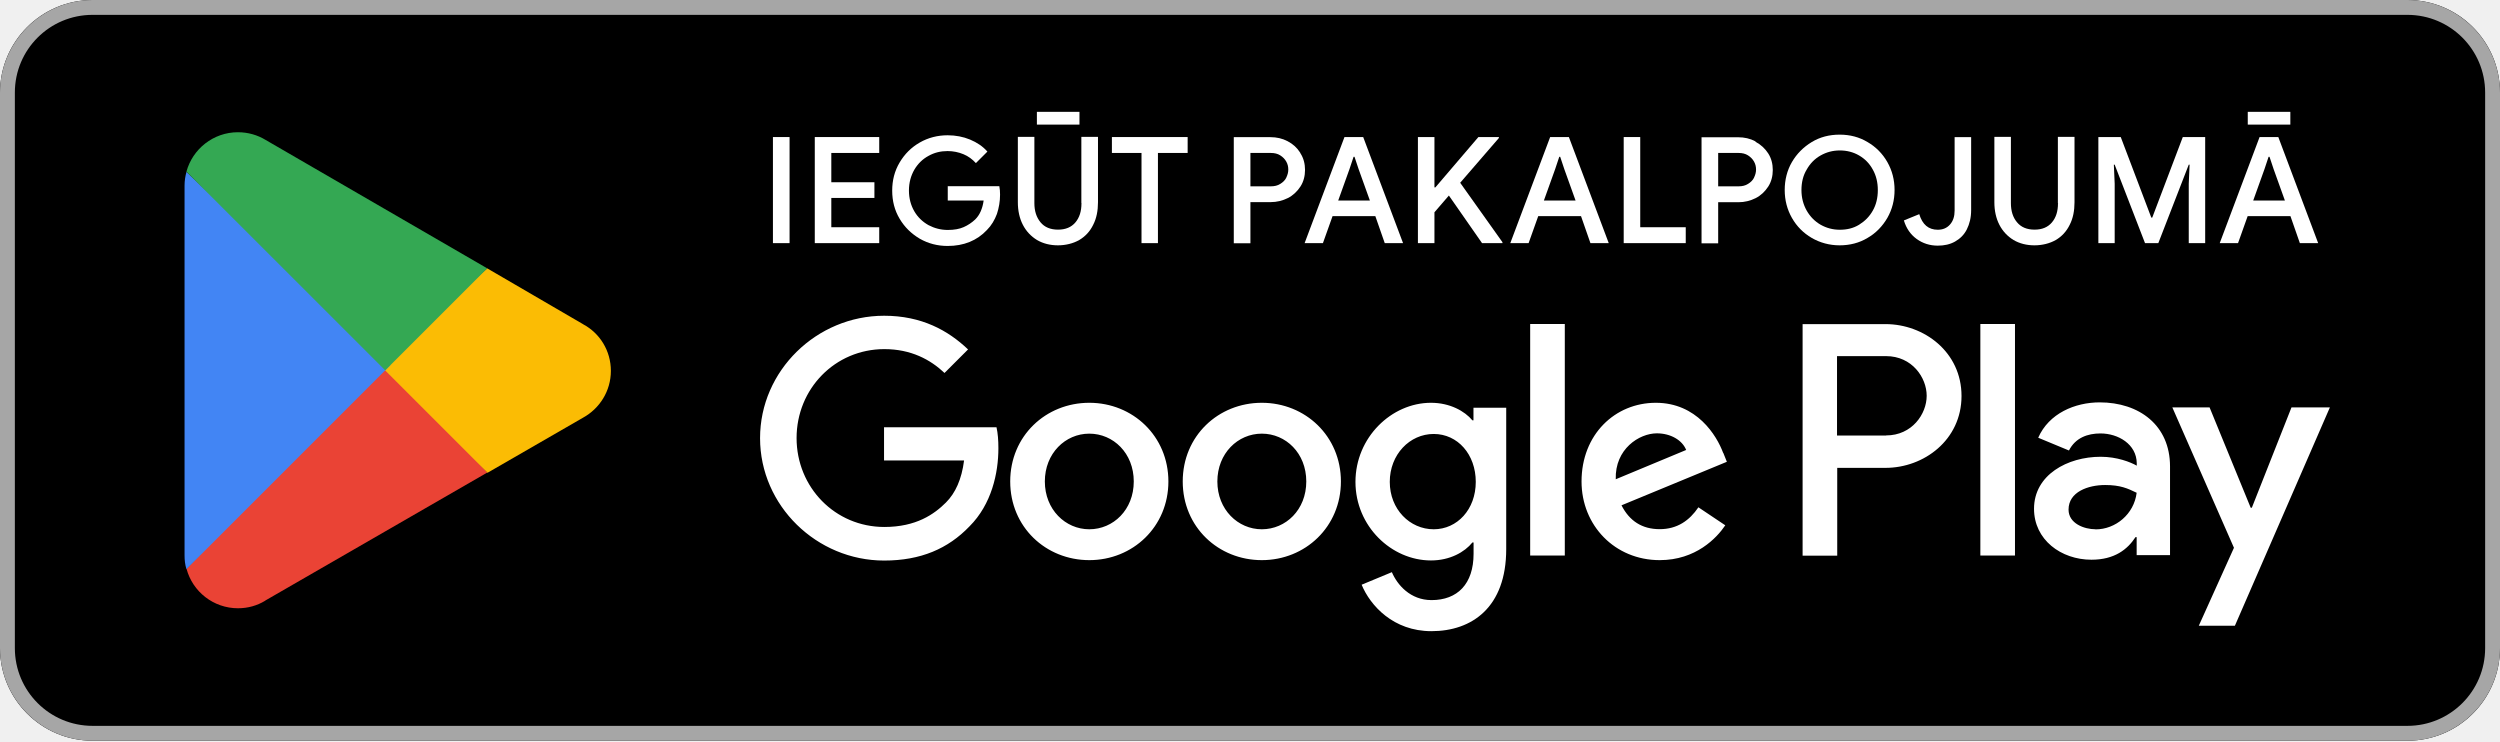
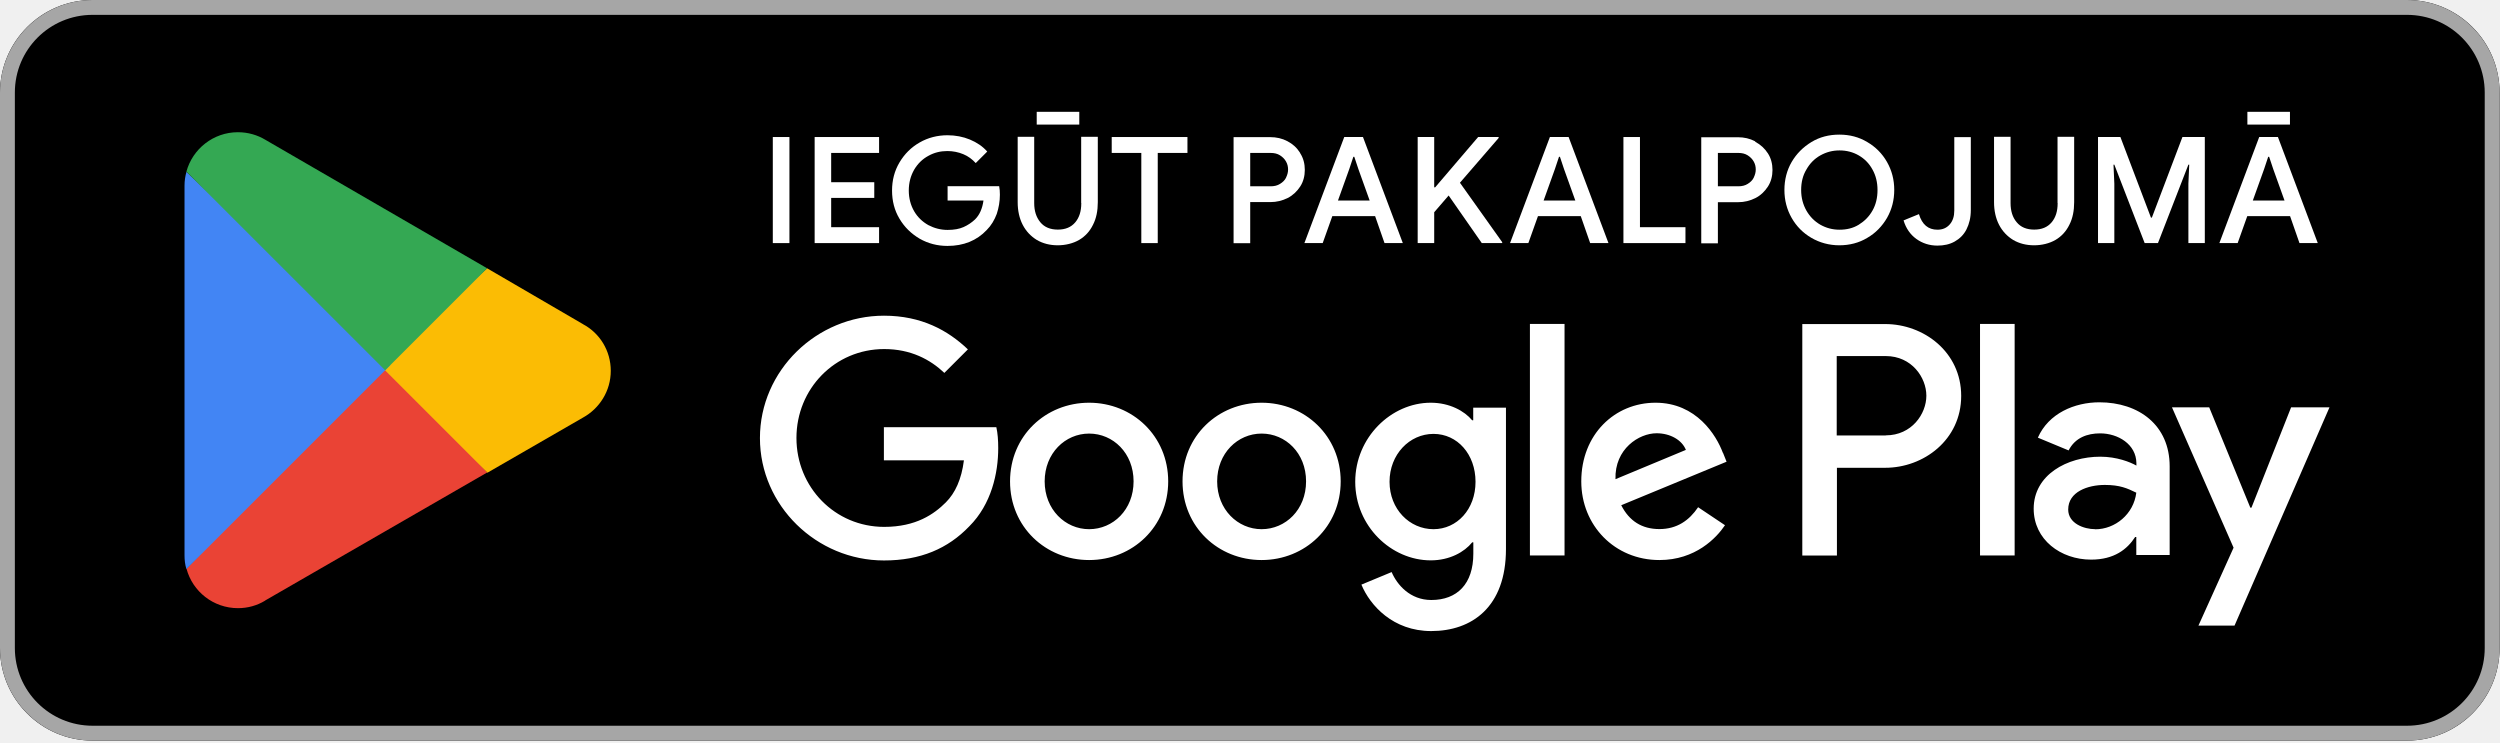
- <svg xmlns="http://www.w3.org/2000/svg" id="artwork" version="1.1" viewBox="0 0 238.96 70.87">
+ <svg xmlns="http://www.w3.org/2000/svg" id="artwork" version="1.1" viewBox="0 0 239 71">
  <defs>
    <style>
      .st0 {
        fill: #4285f4;
      }

      .st1 {
        fill: #a6a6a6;
      }

      .st2 {
        fill: #34a853;
      }

      .st3 {
        fill: #fbbc04;
      }

      .st4 {
        fill: #fff;
      }

      .st5 {
        fill: #ea4335;
      }
    </style>
  </defs>
  <g>
    <rect x="0" y="0" width="238.96" height="70.8" rx="8.85" ry="8.85" />
    <path class="st1" d="M230.11,1.42c4.11,0,7.43,3.33,7.43,7.43v53.1c0,4.11-3.33,7.43-7.43,7.43H8.85c-4.11,0-7.43-3.33-7.43-7.43V8.85C1.42,4.74,4.74,1.42,8.85,1.42h221.26M230.11,0H8.85C3.98,0,0,3.98,0,8.85v53.1c0,4.87,3.98,8.85,8.85,8.85h221.26c4.87,0,8.85-3.98,8.85-8.85V8.85C238.96,3.98,234.98,0,230.11,0h0Z" />
    <path class="st4" d="M120.61,38.5c-4.16,0-7.56,3.17-7.56,7.52s3.4,7.52,7.56,7.52,7.56-3.19,7.56-7.52-3.4-7.52-7.56-7.52ZM120.61,50.59c-2.28,0-4.25-1.88-4.25-4.57s1.96-4.57,4.25-4.57,4.25,1.86,4.25,4.57-1.96,4.57-4.25,4.57ZM104.12,38.5c-4.16,0-7.56,3.17-7.56,7.52s3.4,7.52,7.56,7.52,7.56-3.19,7.56-7.52-3.4-7.52-7.56-7.52ZM104.12,50.59c-2.28,0-4.25-1.88-4.25-4.57s1.96-4.57,4.25-4.57,4.25,1.86,4.25,4.57-1.96,4.57-4.25,4.57ZM84.5,40.82v3.19h7.65c-.23,1.81-.83,3.12-1.73,4.02-1.12,1.12-2.85,2.34-5.89,2.34-4.71,0-8.39-3.79-8.39-8.5s3.68-8.5,8.39-8.5c2.53,0,4.39.99,5.75,2.28l2.25-2.25c-1.91-1.82-4.44-3.22-8.02-3.22-6.44,0-11.86,5.24-11.86,11.7s5.42,11.7,11.86,11.7c3.49,0,6.11-1.13,8.16-3.27,2.11-2.11,2.76-5.08,2.76-7.47,0-.74-.05-1.43-.18-2h-10.74v-.02ZM164.71,43.3c-.62-1.68-2.53-4.8-6.44-4.8s-7.1,3.04-7.1,7.52c0,4.21,3.19,7.52,7.47,7.52,3.45,0,5.45-2.11,6.27-3.33l-2.57-1.72c-.85,1.26-2.02,2.09-3.7,2.09s-2.89-.78-3.65-2.28l10.07-4.16-.34-.85s-.02,0-.02,0ZM154.44,45.81c-.09-2.9,2.25-4.39,3.93-4.39,1.31,0,2.43.65,2.8,1.59l-6.73,2.8ZM146.26,53.1h3.31v-22.13h-3.31v22.13ZM140.85,40.18h-.11c-.74-.89-2.16-1.68-3.96-1.68-3.77,0-7.22,3.31-7.22,7.56s3.45,7.51,7.22,7.51c1.81,0,3.22-.8,3.96-1.72h.11v1.08c0,2.89-1.54,4.43-4.02,4.43-2.02,0-3.27-1.45-3.79-2.67l-2.89,1.2c.83,2,3.03,4.44,6.67,4.44,3.88,0,7.15-2.28,7.15-7.84v-13.52h-3.13s0,1.22,0,1.22ZM137.04,50.59c-2.28,0-4.2-1.91-4.2-4.53s1.91-4.58,4.2-4.58,4.02,1.95,4.02,4.58-1.77,4.53-4.02,4.53ZM180.21,30.98h-7.91v22.13h3.31v-8.39h4.62c3.66,0,7.26-2.66,7.26-6.87s-3.59-6.87-7.26-6.87h-.02ZM180.28,41.63h-4.69v-7.59h4.69c2.48,0,3.88,2.05,3.88,3.79s-1.4,3.79-3.88,3.79h0v.02ZM200.71,38.46c-2.39,0-4.87,1.06-5.89,3.38l2.94,1.22c.62-1.22,1.79-1.63,3.01-1.63,1.7,0,3.45,1.03,3.47,2.85v.23c-.6-.34-1.88-.85-3.45-.85-3.17,0-6.37,1.73-6.37,4.97,0,2.96,2.58,4.87,5.49,4.87,2.21,0,3.45-.99,4.21-2.16h.11v1.72h3.19v-8.48c0-3.93-2.94-6.12-6.73-6.12h.04ZM200.3,50.59c-1.08,0-2.58-.55-2.58-1.88,0-1.7,1.88-2.35,3.5-2.35,1.45,0,2.14.32,3.01.74-.25,2.05-2.02,3.5-3.93,3.5h0v-.02ZM219.03,38.94l-3.79,9.59h-.11l-3.93-9.59h-3.56l5.89,13.42-3.36,7.45h3.45l9.08-20.87s-3.68,0-3.68,0ZM189.29,53.1h3.31v-22.13h-3.31v22.13Z" />
    <g>
      <path class="st5" d="M36.68,34.37l-18.85,20h0c.58,2.18,2.57,3.77,4.92,3.77.94,0,1.82-.25,2.58-.71l.05-.04,21.21-12.23-9.93-10.82h.02v.02Z" />
      <path class="st3" d="M55.74,30.98h-.02l-9.15-5.33-10.32,9.19,10.35,10.35,9.12-5.26c1.59-.87,2.67-2.55,2.67-4.48s-1.06-3.61-2.66-4.46h0v-.02Z" />
      <path class="st0" d="M17.82,16.43c-.11.42-.18.85-.18,1.31v35.35c0,.46.05.89.18,1.31l19.49-19.49s-19.49-18.48-19.49-18.48Z" />
      <path class="st2" d="M36.82,35.4l9.75-9.75-21.19-12.28c-.76-.46-1.66-.73-2.64-.73-2.35,0-4.34,1.61-4.92,3.77h0l18.99,18.98h0v.02Z" />
    </g>
  </g>
  <g>
    <rect class="st4" x="73.88" y="13.1" width="1.59" height="10.14" />
    <polygon class="st4" points="77.88 23.24 84.04 23.24 84.04 21.72 79.46 21.72 79.46 18.92 83.58 18.92 83.58 17.42 79.46 17.42 79.46 14.62 84.04 14.62 84.04 13.1 77.88 13.1 77.88 23.24" />
    <path class="st4" d="M90.59,17.75v1.42h3.43c-.05.37-.14.71-.28,1.03-.14.32-.32.57-.53.78-.32.3-.69.55-1.1.73-.41.18-.9.27-1.52.27-.65,0-1.27-.16-1.84-.46-.57-.32-1.03-.76-1.36-1.33s-.51-1.24-.51-1.98.18-1.4.51-1.98c.34-.58.8-1.03,1.36-1.33.57-.32,1.17-.46,1.82-.46.55,0,1.06.11,1.52.3.46.19.85.48,1.19.85l1.1-1.1c-.44-.5-.99-.87-1.66-1.15-.65-.27-1.38-.41-2.14-.41-.96,0-1.86.23-2.66.69-.81.46-1.45,1.1-1.93,1.91s-.71,1.7-.71,2.69.23,1.89.71,2.69c.48.81,1.12,1.43,1.93,1.91.81.46,1.7.69,2.66.69,1.54,0,2.8-.51,3.75-1.52.44-.44.74-.96.96-1.54.19-.58.3-1.2.3-1.84,0-.28-.02-.57-.07-.81h-4.94l.02-.04Z" />
    <rect class="st4" x="99.11" y="10.69" width="4.07" height="1.22" />
    <path class="st4" d="M103.37,19.44c0,.76-.19,1.36-.58,1.82-.39.46-.94.69-1.66.69s-1.29-.23-1.68-.71-.58-1.08-.58-1.82v-6.34h-1.58v6.25c0,.81.16,1.54.48,2.16s.78,1.1,1.35,1.45c.58.34,1.26.51,2,.51s1.47-.18,2.04-.51c.58-.34,1.03-.83,1.33-1.45.32-.62.46-1.35.46-2.16v-6.25h-1.59v6.34l.04.02Z" />
    <polygon class="st4" points="106.28 14.62 109.11 14.62 109.11 23.24 110.68 23.24 110.68 14.62 113.52 14.62 113.52 13.1 106.28 13.1 106.28 14.62" />
    <path class="st4" d="M124.28,14.6c-.3-.48-.69-.83-1.2-1.1s-1.06-.39-1.65-.39h-3.5v10.14h1.59v-3.93h1.93c.6,0,1.15-.14,1.65-.39s.9-.64,1.2-1.1.44-1.01.44-1.59-.14-1.13-.44-1.59l-.02-.05ZM122.95,16.98c-.12.25-.32.44-.58.6-.25.16-.55.23-.9.23h-1.95v-3.19h1.95c.35,0,.65.07.9.23s.44.35.58.6.19.5.19.76-.07.51-.19.76Z" />
    <path class="st4" d="M128.51,13.1l-3.81,10.14h1.75l.92-2.58h4.09l.9,2.58h1.75l-3.81-10.14s-1.81,0-1.81,0ZM127.91,19.17l1.08-3.01.39-1.17h.09l.39,1.17,1.08,3.01h-3.03Z" />
    <polygon class="st4" points="143.27 13.19 143.27 13.1 141.31 13.1 137.2 17.91 137.11 17.91 137.11 13.1 135.53 13.1 135.53 23.24 137.11 23.24 137.11 20.29 138.49 18.69 141.66 23.24 143.61 23.24 143.61 23.15 139.57 17.47 143.27 13.19" />
    <path class="st4" d="M148.17,13.1l-3.81,10.14h1.75l.92-2.58h4.09l.9,2.58h1.75l-3.81-10.14s-1.81,0-1.81,0ZM147.57,19.17l1.08-3.01.39-1.17h.09l.39,1.17,1.08,3.01h-3.03Z" />
    <polygon class="st4" points="156.78 13.1 155.2 13.1 155.2 23.24 161.13 23.24 161.13 21.72 156.78 21.72 156.78 13.1" />
    <path class="st4" d="M167.79,13.51c-.51-.27-1.06-.39-1.65-.39h-3.5v10.14h1.59v-3.93h1.93c.6,0,1.15-.14,1.65-.39s.9-.64,1.2-1.1.44-1.01.44-1.59-.14-1.13-.44-1.59-.69-.83-1.2-1.1l-.02-.05ZM167.66,16.98c-.12.25-.32.44-.58.6-.25.16-.55.23-.9.23h-1.95v-3.19h1.95c.35,0,.65.07.9.23s.44.35.58.6.19.5.19.76-.07.51-.19.76Z" />
    <path class="st4" d="M178.51,13.58c-.8-.48-1.68-.71-2.67-.71s-1.88.23-2.67.71-1.43,1.12-1.89,1.91-.69,1.7-.69,2.67.23,1.86.69,2.67,1.1,1.45,1.89,1.91,1.7.71,2.67.71,1.88-.23,2.67-.71c.8-.46,1.43-1.12,1.89-1.91.46-.81.69-1.7.69-2.67s-.23-1.86-.69-2.67-1.1-1.45-1.89-1.91ZM179.01,20.13c-.32.57-.76,1.01-1.31,1.35s-1.17.48-1.84.48-1.27-.16-1.84-.48c-.55-.32-.99-.76-1.33-1.35-.32-.57-.5-1.22-.5-1.96s.16-1.4.5-1.96c.32-.57.76-1.03,1.33-1.35s1.17-.48,1.84-.48,1.29.16,1.84.48.99.76,1.31,1.35c.32.57.48,1.22.48,1.96s-.16,1.4-.48,1.96Z" />
    <path class="st4" d="M186.83,20.13c0,.55-.14.99-.44,1.33s-.69.5-1.17.5c-.89,0-1.47-.5-1.77-1.49l-1.47.6c.23.76.64,1.35,1.22,1.77s1.26.64,2.02.64c.62,0,1.17-.12,1.65-.39.48-.27.87-.65,1.13-1.17s.41-1.12.41-1.84v-6.97h-1.58v7.03Z" />
    <path class="st4" d="M196.71,19.44c0,.76-.19,1.36-.58,1.82-.39.46-.94.69-1.66.69s-1.29-.23-1.68-.71c-.39-.46-.58-1.08-.58-1.82v-6.34h-1.58v6.25c0,.81.16,1.54.48,2.16s.78,1.1,1.35,1.45c.58.34,1.26.51,2,.51s1.47-.18,2.04-.51,1.03-.83,1.33-1.45c.32-.62.46-1.35.46-2.16v-6.25h-1.59v6.34l.04.02Z" />
    <polygon class="st4" points="205.72 20.8 205.63 20.8 202.71 13.1 200.57 13.1 200.57 23.24 202.13 23.24 202.13 17.56 202.05 15.74 202.13 15.74 205.03 23.24 206.3 23.24 209.21 15.74 209.29 15.74 209.21 17.56 209.21 23.24 210.78 23.24 210.78 13.1 208.64 13.1 205.72 20.8" />
    <path class="st4" d="M217.79,13.1h-1.81l-3.81,10.14h1.75l.92-2.58h4.09l.9,2.58h1.75s-3.81-10.14-3.81-10.14ZM215.37,19.17l1.08-3.01.39-1.17h.09l.39,1.17,1.08,3.01h-3.03Z" />
    <rect class="st4" x="214.85" y="10.69" width="4.07" height="1.22" />
  </g>
</svg>
